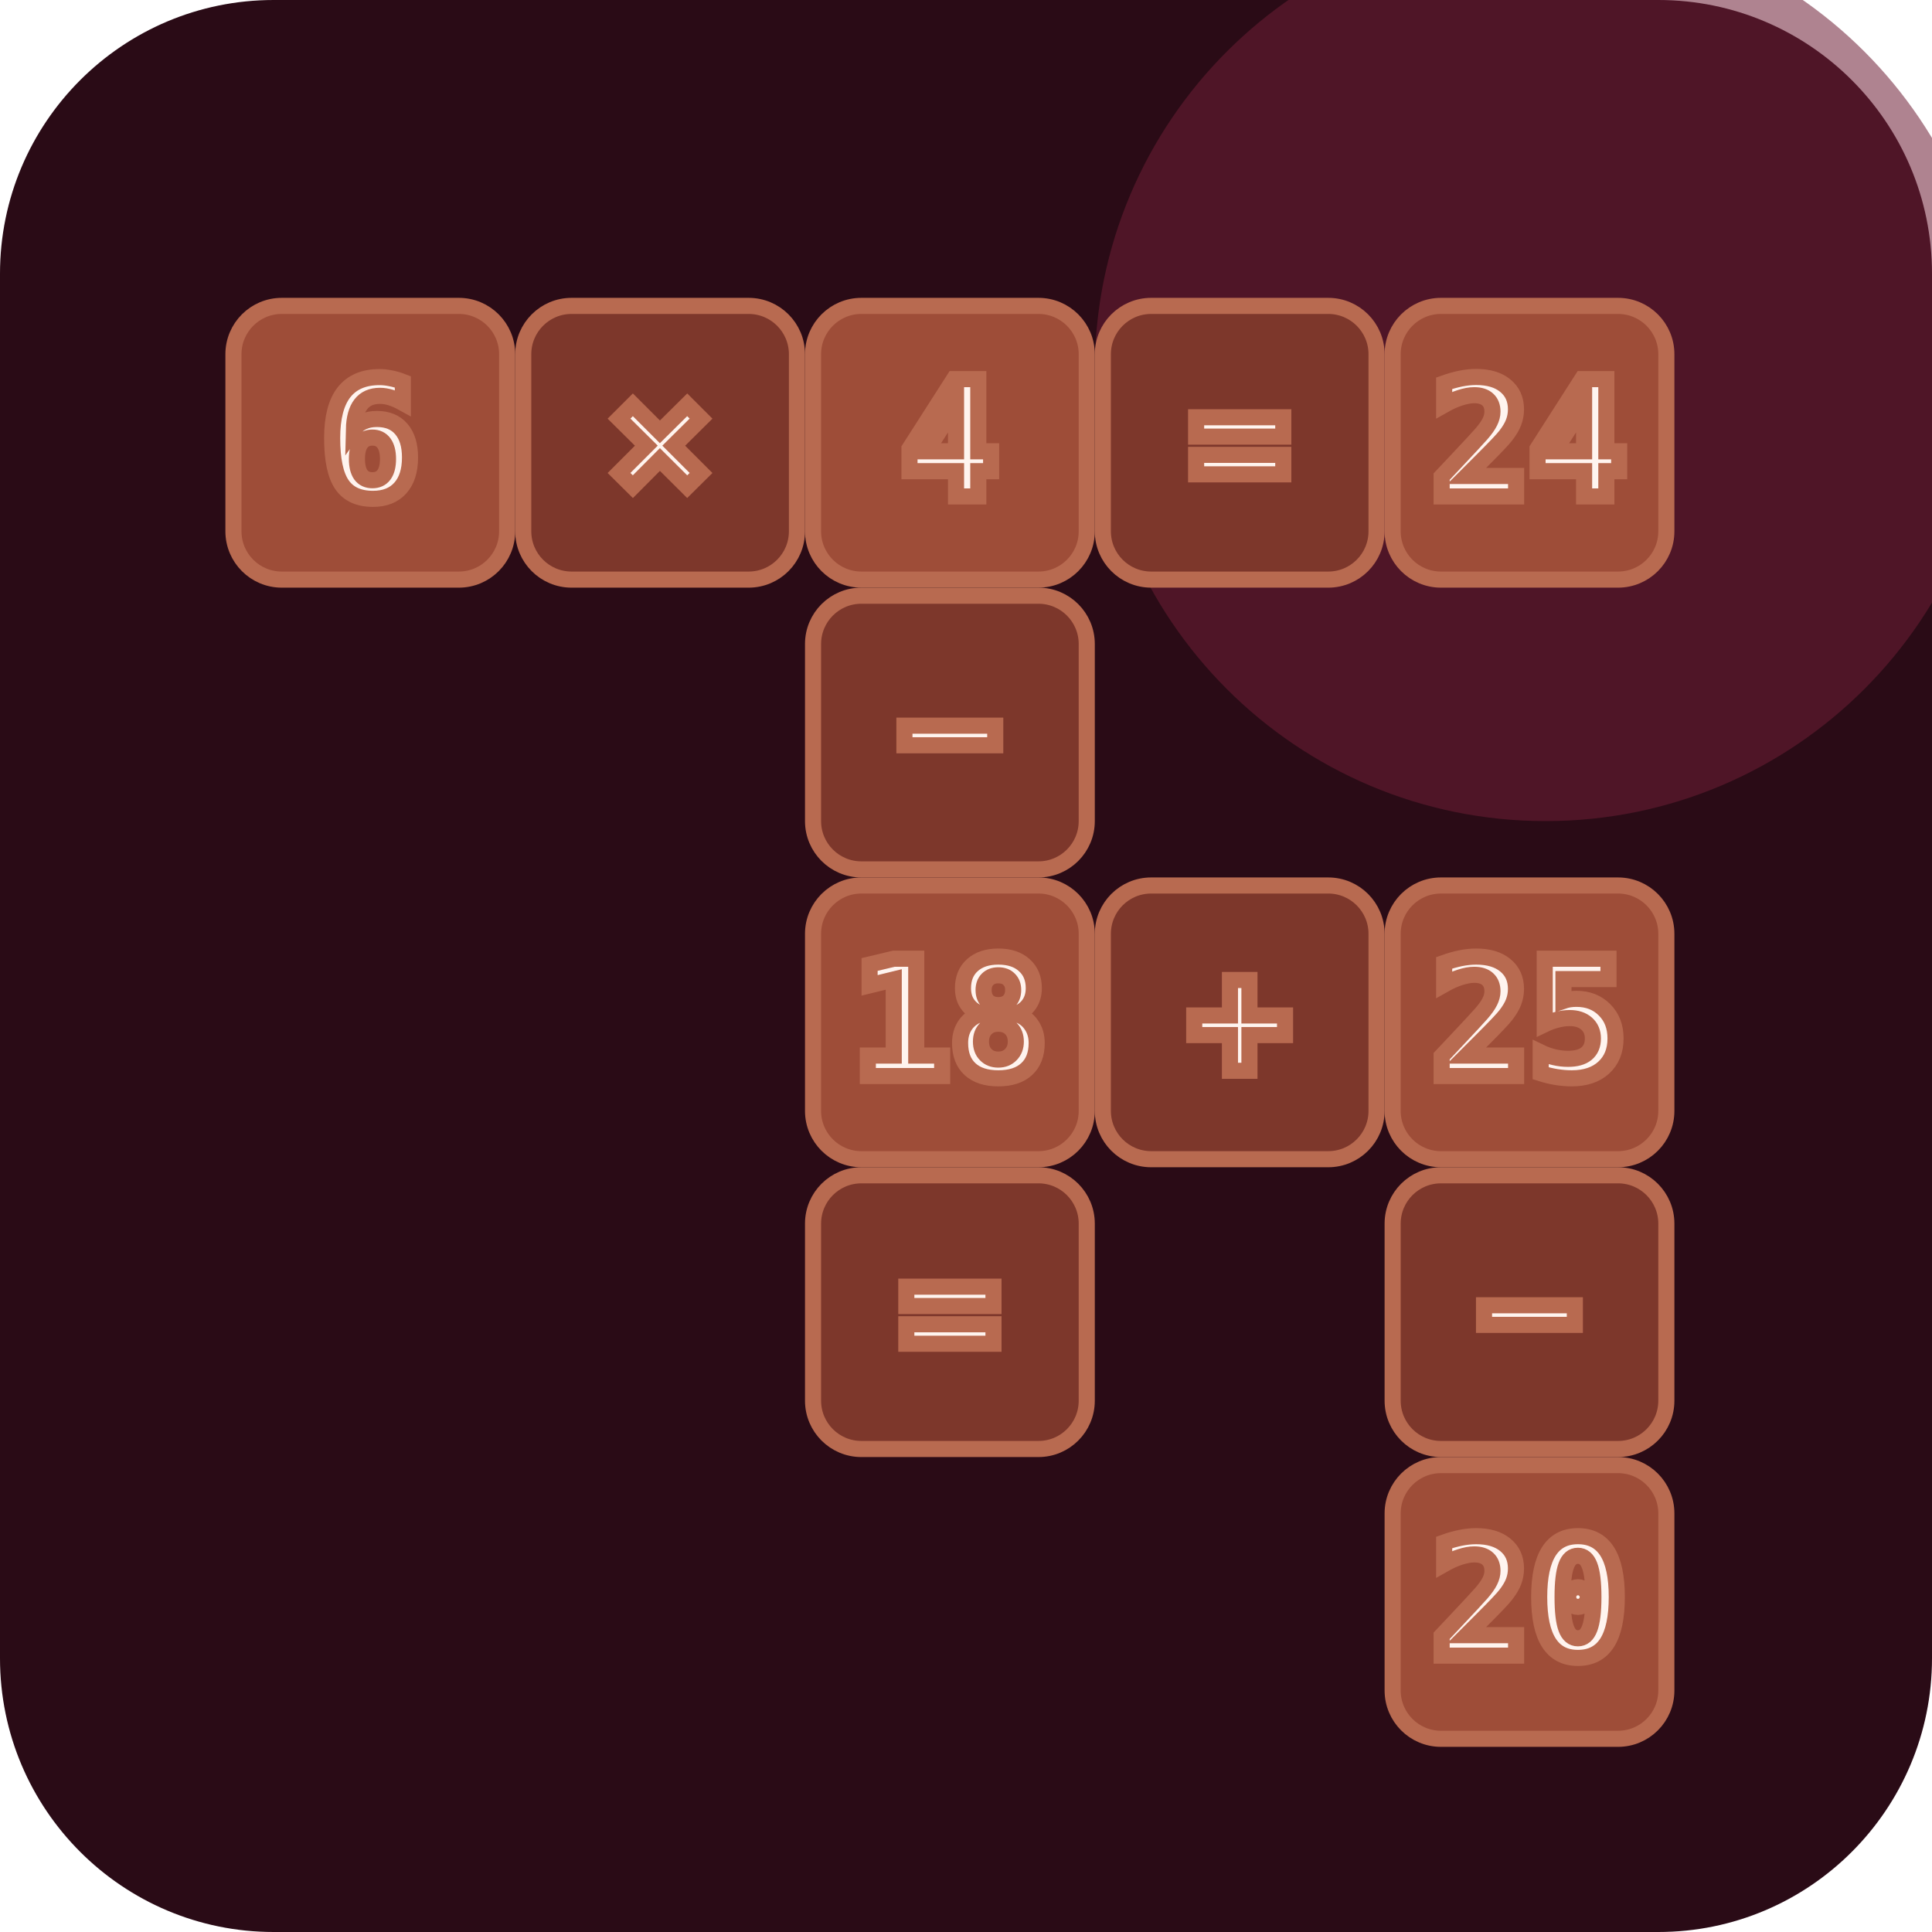
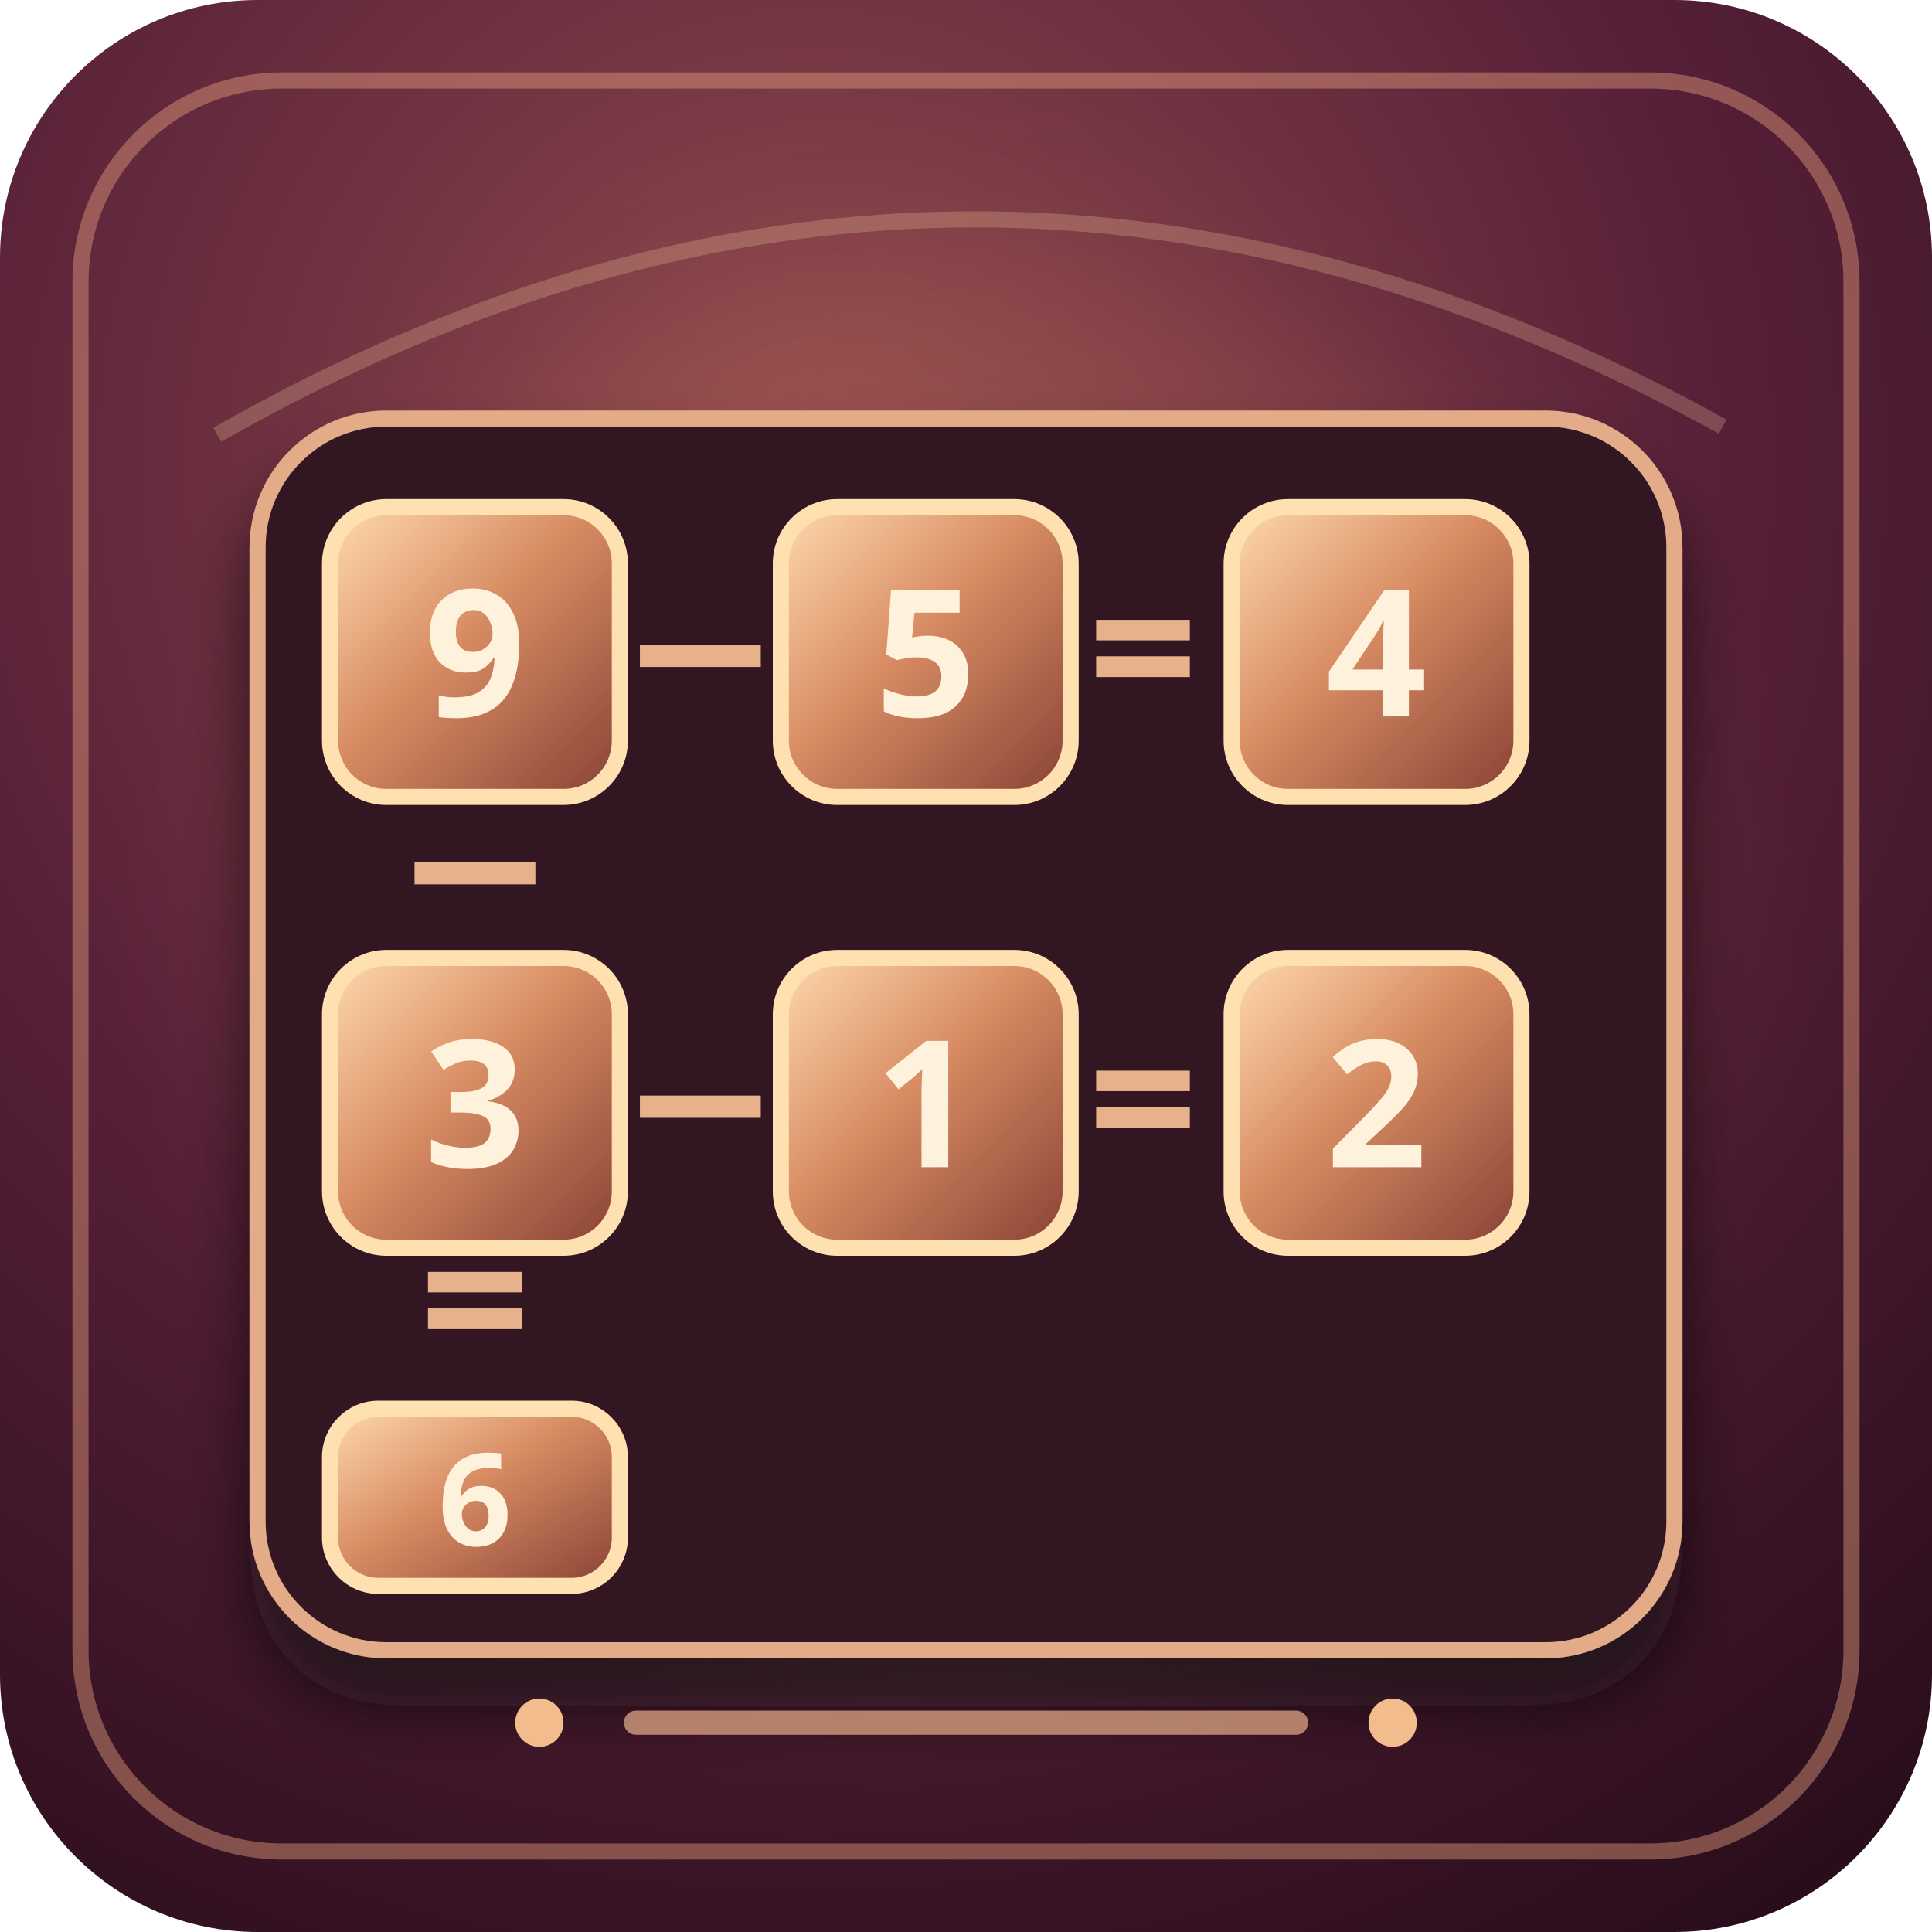
- <svg xmlns="http://www.w3.org/2000/svg" viewBox="0 0 240 240" role="img" aria-labelledby="title desc">
-   <rect width="240" height="240" rx="34" fill="#2A0B16" />
-   <circle cx="192" cy="46" r="56" fill="#6E1D34" opacity=".55" />
-   <g transform="translate(29 38)" stroke="#B86A50" stroke-width="2">
-     <g fill="#9E4D38">
-       <rect x="0" y="0" width="34" height="34" rx="6" />
-       <rect x="72" y="0" width="34" height="34" rx="6" />
-       <rect x="144" y="0" width="34" height="34" rx="6" />
-       <rect x="72" y="72" width="34" height="34" rx="6" />
-       <rect x="144" y="72" width="34" height="34" rx="6" />
-       <rect x="144" y="144" width="34" height="34" rx="6" />
-     </g>
-     <g fill="#7D372B">
-       <rect x="36" y="0" width="34" height="34" rx="6" />
-       <rect x="108" y="0" width="34" height="34" rx="6" />
-       <rect x="72" y="36" width="34" height="34" rx="6" />
-       <rect x="72" y="108" width="34" height="34" rx="6" />
-       <rect x="108" y="72" width="34" height="34" rx="6" />
-       <rect x="144" y="108" width="34" height="34" rx="6" />
-     </g>
-     <g font-family="ui-monospace,monospace" font-weight="900" text-anchor="middle" dominant-baseline="middle" fill="#FFF4EF">
-       <g font-size="20">
-         <text x="17" y="18">6</text>
-         <text x="89" y="18">4</text>
-         <text x="161" y="18">24</text>
-         <text x="89" y="90">18</text>
-         <text x="161" y="90">25</text>
-         <text x="161" y="162">20</text>
+ <svg xmlns="http://www.w3.org/2000/svg" viewBox="0 0 240 240" role="img" aria-label="Crossnumber">
+   <defs>
+     <radialGradient id="bg" cx=".42" cy=".24" r=".94">
+       <stop stop-color="#904a4d" />
+       <stop offset=".5" stop-color="#572038" />
+       <stop offset="1" stop-color="#240b18" />
+     </radialGradient>
+     <linearGradient id="copper" x1="0" y1="0" x2="1" y2="1">
+       <stop stop-color="#ffdab0" />
+       <stop offset=".45" stop-color="#d88c63" />
+       <stop offset="1" stop-color="#884135" />
+     </linearGradient>
+     <linearGradient id="panel" x1="0" y1="0" x2="1" y2="1">
+       <stop stop-color="#863a4d" />
+       <stop offset="1" stop-color="#431b33" />
+     </linearGradient>
+     <linearGradient id="light" x1="0" y1="0" x2="1" y2="1">
+       <stop stop-color="#ffeac5" />
+       <stop offset="1" stop-color="#a96854" />
+     </linearGradient>
+     <filter id="glow" x="-60%" y="-60%" width="220%" height="220%">
+       <feGaussianBlur stdDeviation="9" />
+     </filter>
+     <filter id="shadow" x="-30%" y="-30%" width="160%" height="170%">
+       <feDropShadow dx="0" dy="6" stdDeviation="4" flood-color="#190813" flood-opacity=".65" />
+     </filter>
+   </defs>
+   <rect width="240" height="240" rx="32" fill="url(#bg)" />
+   <circle cx="120" cy="118" r="86" fill="#cb7658" opacity=".19" filter="url(#glow)" />
+   <rect x="10" y="10" width="220" height="220" rx="25" fill="none" stroke="#e59f7d" stroke-opacity=".44" stroke-width="2" />
+   <path d="M27 54Q120 1 214 53" fill="none" stroke="#ffd5a6" stroke-opacity=".24" stroke-width="2" />
+   <g filter="url(#shadow)">
+     <g transform="translate(22 28)">
+       <rect x="10" y="24" width="176" height="153" rx="16" fill="#301623" stroke="#e4ab88" stroke-width="2" />
+       <g fill="url(#copper)" stroke="#ffe0b0" stroke-width="2">
+         <rect x="19" y="35" width="36" height="36" rx="7" />
+         <rect x="75" y="35" width="36" height="36" rx="7" />
+         <rect x="131" y="35" width="36" height="36" rx="7" />
+         <rect x="19" y="91" width="36" height="36" rx="7" />
+         <rect x="19" y="147" width="36" height="22" rx="6" />
+         <rect x="75" y="91" width="36" height="36" rx="7" />
+         <rect x="131" y="91" width="36" height="36" rx="7" />
      </g>
-       <g font-size="21">
-         <text x="53" y="18">×</text>
-         <text x="125" y="18">=</text>
-         <text x="89" y="54">−</text>
-         <text x="89" y="126">=</text>
-         <text x="125" y="90">+</text>
-         <text x="161" y="126">−</text>
+       <g font-family="system-ui,sans-serif" font-weight="900" text-anchor="middle" font-size="22" fill="#fff2dd">
+         <text x="37" y="61">9</text>
+         <text x="93" y="61">5</text>
+         <text x="149" y="61">4</text>
+         <text x="37" y="117">3</text>
+         <text x="93" y="117">1</text>
+         <text x="149" y="117">2</text>
+         <text x="37" y="164" font-size="16">6</text>
+       </g>
+       <g font-family="system-ui,sans-serif" font-size="24" font-weight="900" text-anchor="middle" fill="#e7b18b">
+         <text x="65" y="61">−</text>
+         <text x="120" y="61">=</text>
+         <text x="37" y="88">−</text>
+         <text x="37" y="142">=</text>
+         <text x="65" y="117">−</text>
+         <text x="120" y="117">=</text>
      </g>
    </g>
  </g>
+   <path d="M79 214H161" stroke="#e8b08a" stroke-opacity=".7" stroke-width="3" stroke-linecap="round" />
+   <circle cx="67" cy="214" r="3" fill="#f3bc8d" />
+   <circle cx="173" cy="214" r="3" fill="#f3bc8d" />
</svg>
